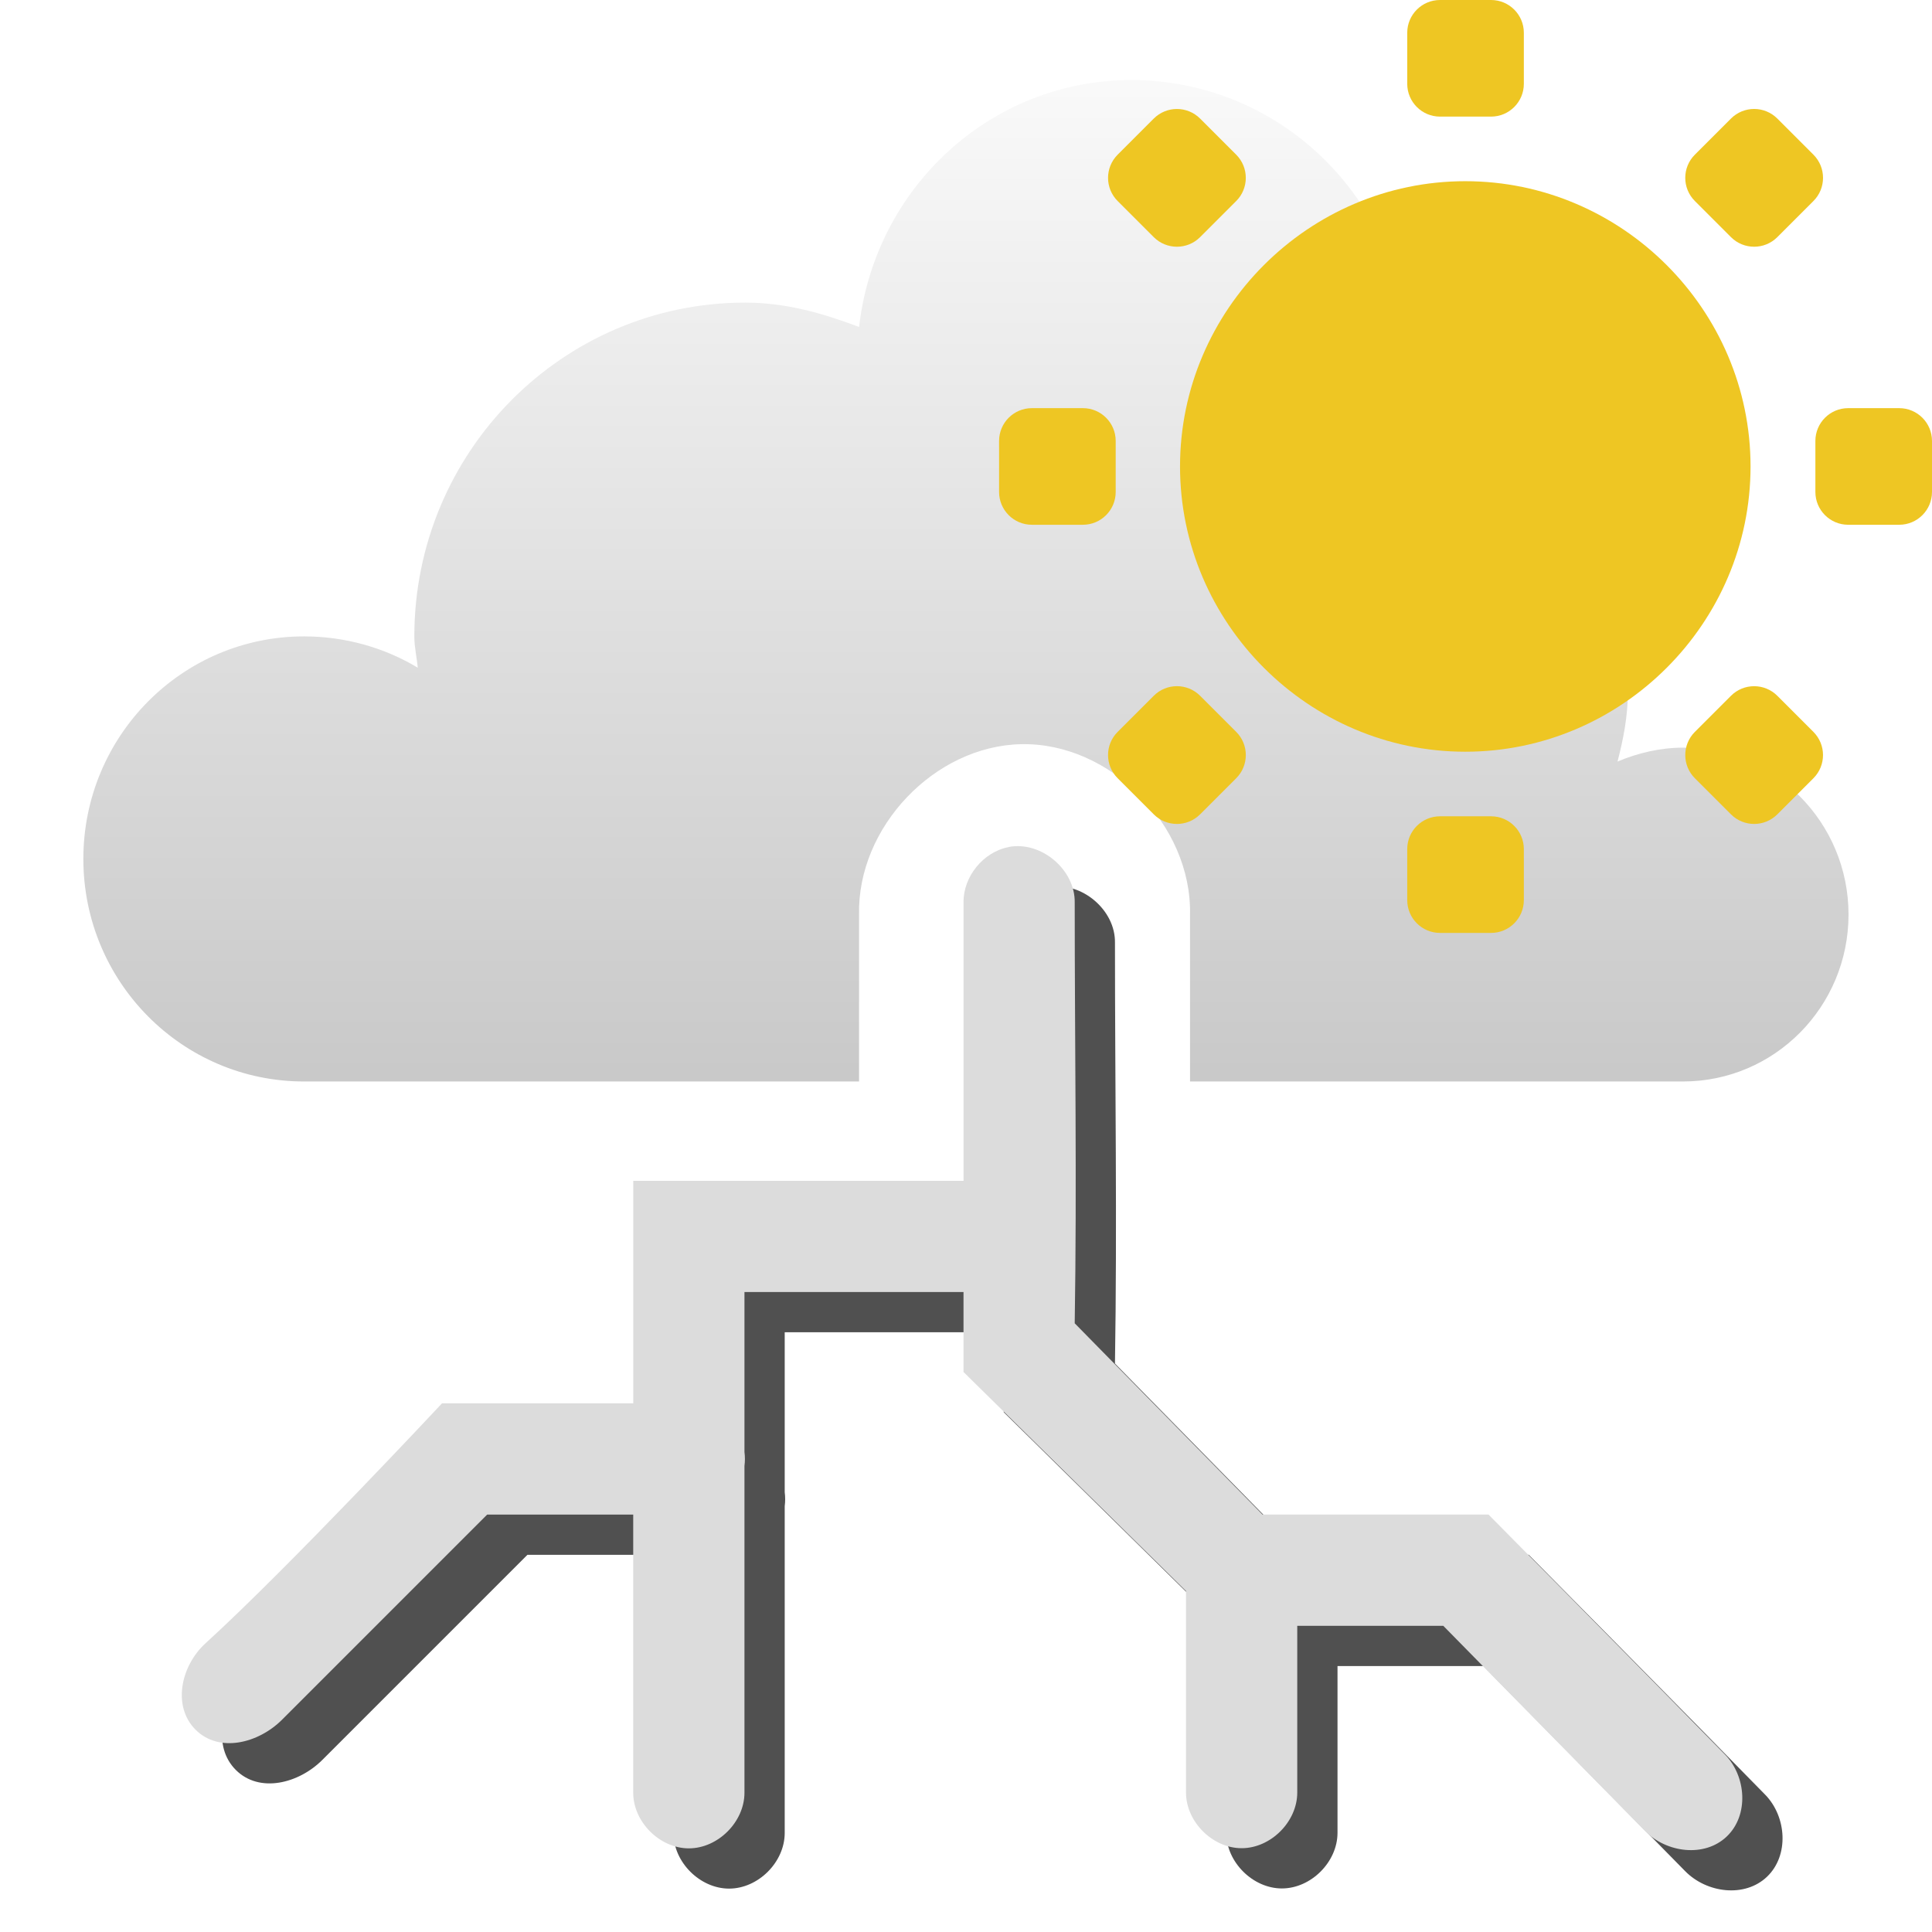
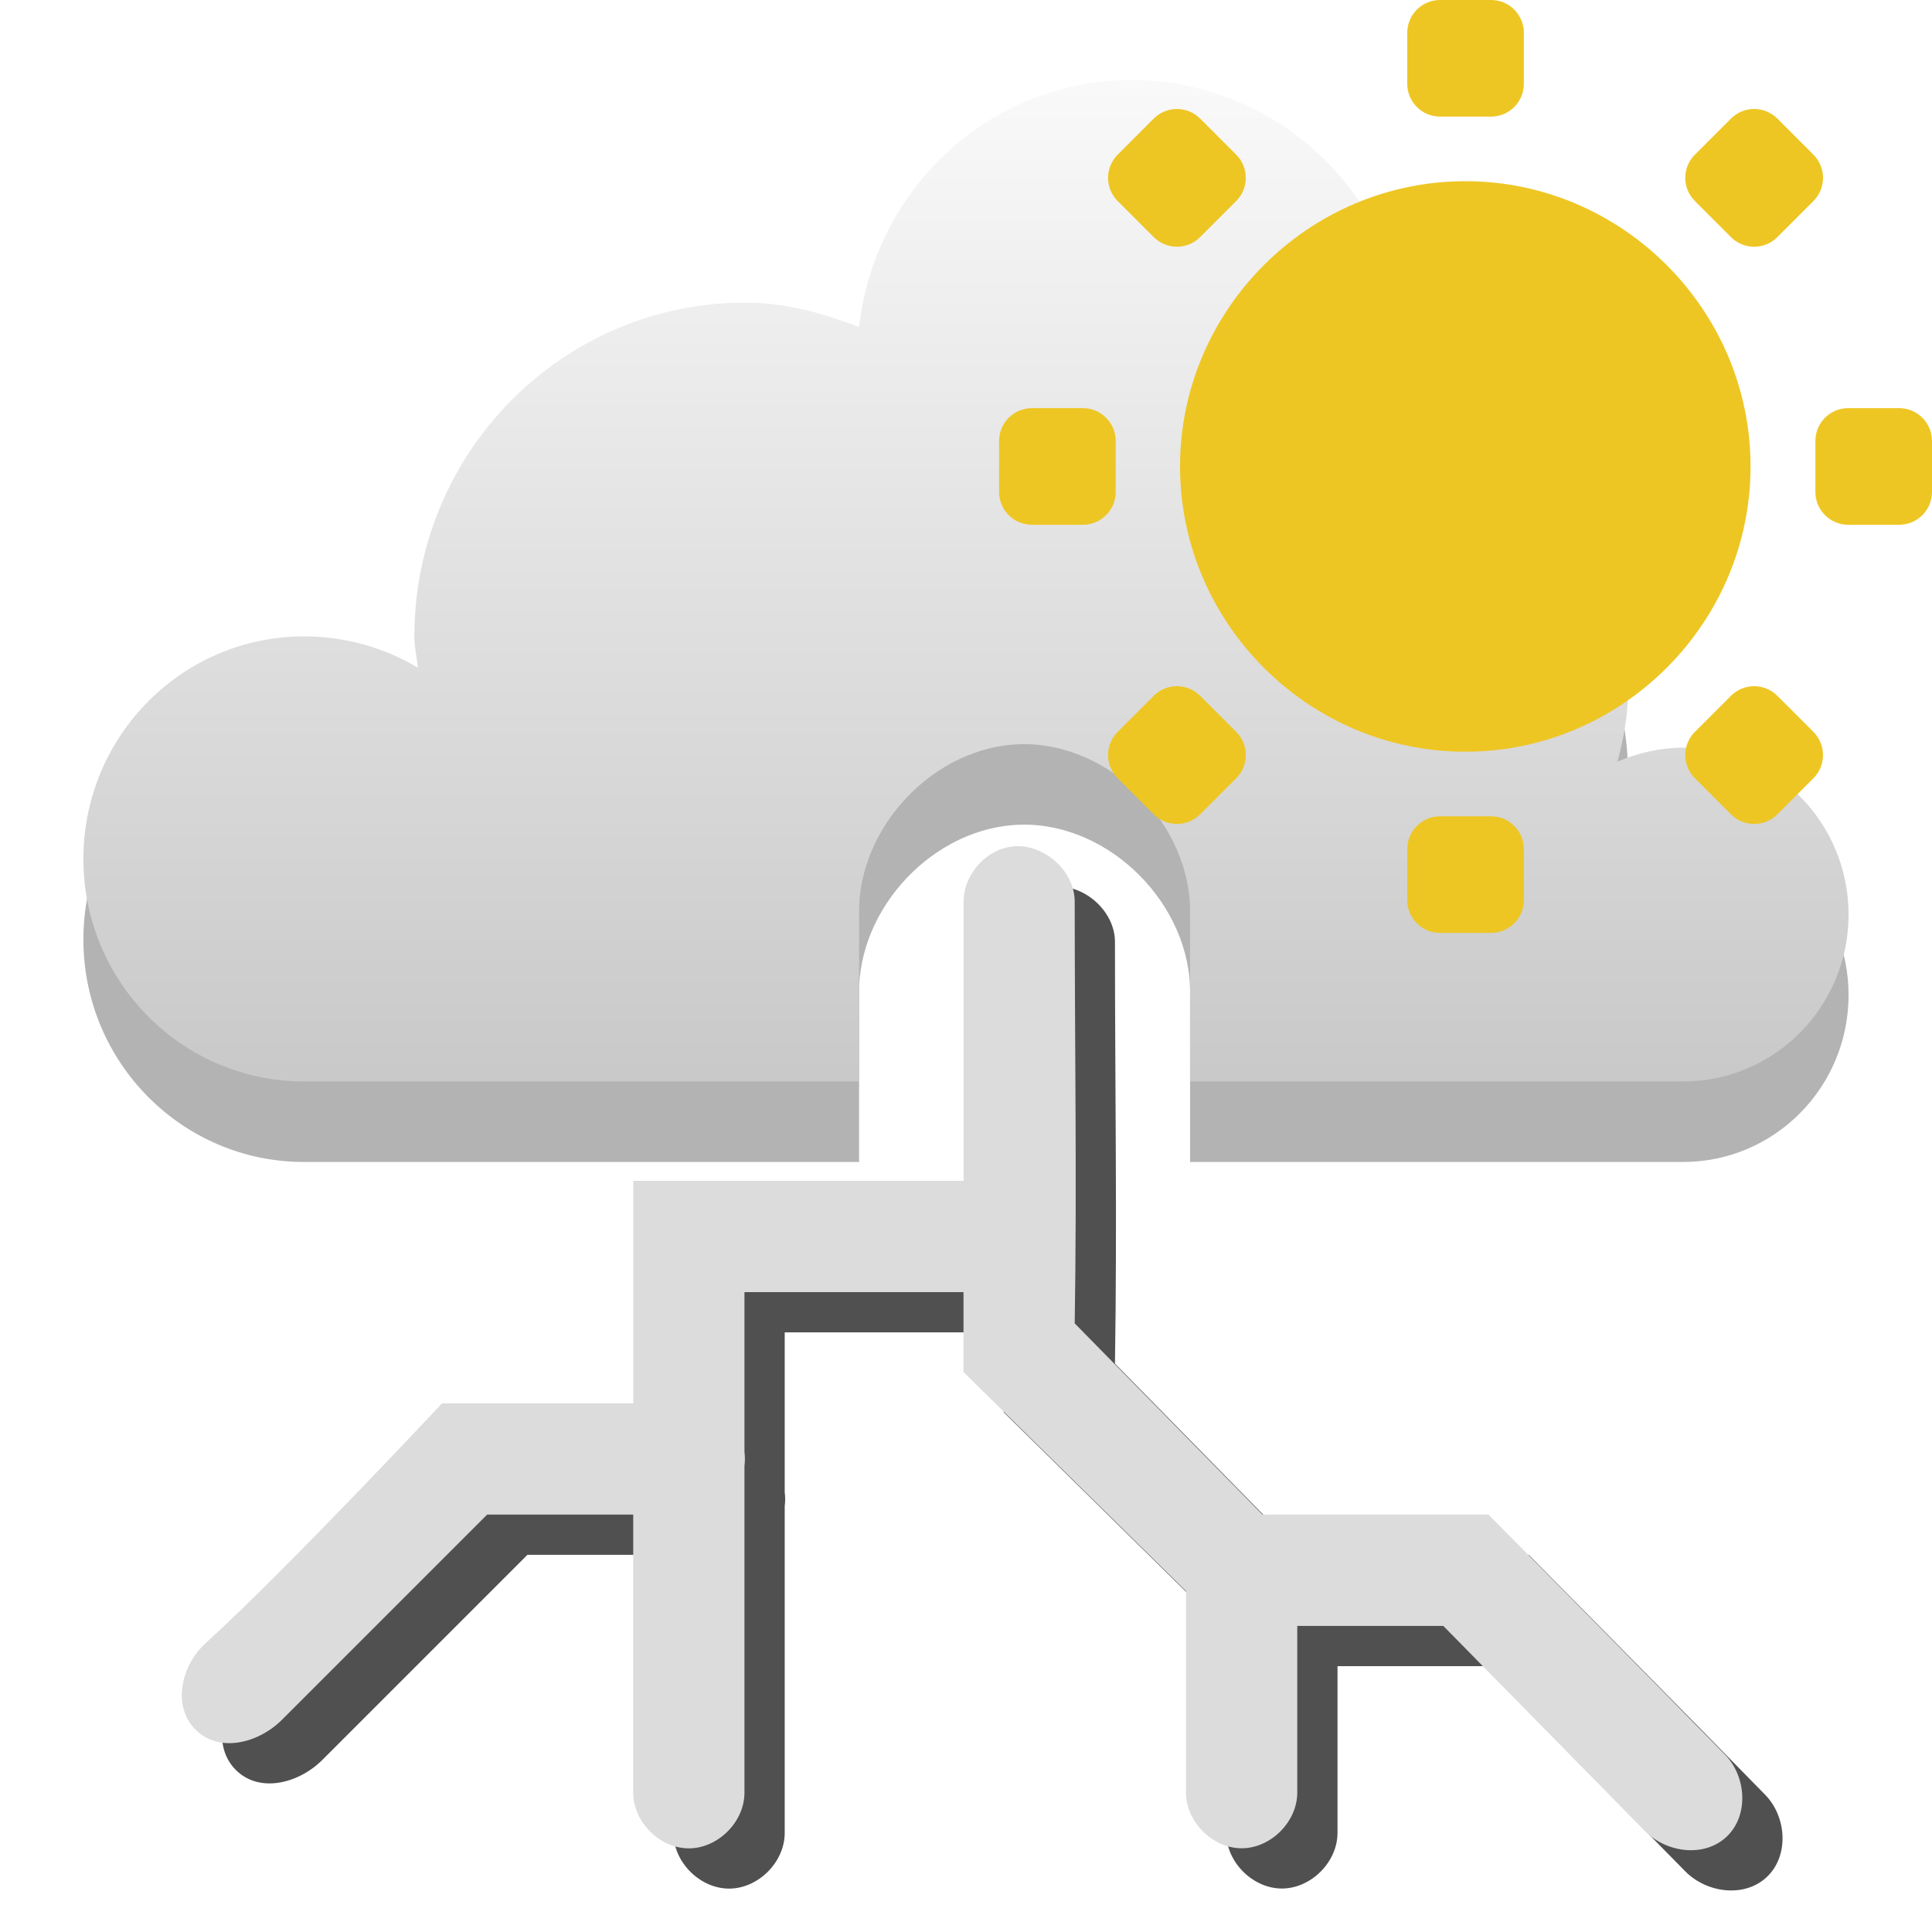
<svg xmlns="http://www.w3.org/2000/svg" xmlns:xlink="http://www.w3.org/1999/xlink" width="48" version="1.1" height="48">
  <defs id="defs7386">
    <linearGradient id="linearGradient3761">
      <stop offset="0" style="stop-color:#fff" id="stop3763" />
      <stop offset="1" style="stop-color:#bebebe" id="stop3765" />
    </linearGradient>
-     <linearGradient gradientTransform="matrix(2.764198,0,0,2.764198,-458.6304,-518.8144)" xlink:href="#linearGradient3761" id="linearGradient3767" y1="276" x1="271" y2="288" x2="271" gradientUnits="userSpaceOnUse" />
+     <linearGradient gradientTransform="matrix(2.764198,0,0,2.764198,-719.6304,-763.8144)" xlink:href="#linearGradient3761" id="linearGradient3767" y1="276" x1="271" y2="288" x2="271" gradientUnits="userSpaceOnUse" />
  </defs>
-   <g id="layer9" transform="translate(-261,-245)">
-     <g style="stroke:none;color:#000;line-height:normal">
-       <path style="font-family:Sans;text-transform:none;text-indent:0;text-align:start;text-decoration-line:none;stroke-width:.999;fill:#505050" id="path4214" d="m 287.062,267.045 c -0.634,0.12 -1.135,0.737 -1.123,1.382 v 6.91 h -8.206 v 5.528 h -4.751 c 0,0 -3.812,4.082 -5.874,5.96 -0.613,0.558 -0.835,1.563 -0.249,2.149 0.586,0.586 1.563,0.337 2.149,-0.249 l 5.096,-5.096 h 3.628 v 6.911 c 0,0.724 0.658,1.382 1.382,1.382 0.724,0 1.382,-0.658 1.382,-1.382 v -8.12 c 0.015,-0.115 0.015,-0.231 0,-0.346 v -3.974 h 5.442 v 1.987 l 5.528,5.442 v 5.01 c 0.002,0.723 0.66,1.379 1.382,1.379 0.723,0 1.38,-0.656 1.382,-1.379 v -4.146 h 3.628 l 5.01,5.096 c 0.536,0.545 1.481,0.666 2.034,0.137 0.552,-0.528 0.487,-1.491 -0.047,-2.038 -1.947,-1.994 -5.874,-5.96 -5.874,-5.96 h -5.615 l -4.665,-4.751 c 0.056,-3.487 0,-6.914 0,-10.452 0.016,-0.819 -0.837,-1.537 -1.641,-1.382 z " />
-       <path style="fill:url(#linearGradient3767);stroke-width:2.4" id="path5094-5-04-4-6-4-1-4" d="m 289.111,246.989 c -3.519,0 -6.377,2.69 -6.767,6.134 -0.896,-0.337 -1.814,-0.605 -2.827,-0.605 -4.541,0 -8.223,3.713 -8.223,8.293 0,0.271 0.061,0.513 0.085,0.778 -0.821,-0.495 -1.8,-0.778 -2.826,-0.778 -3.028,0 -5.482,2.475 -5.482,5.529 0,3.054 2.454,5.529 5.482,5.529 h 13.79 v -4.147 c -0.045,-2.171 1.873,-4.188 4.026,-4.233 2.21,-0.047 4.243,2.004 4.197,4.233 v 4.147 h 12.249 c 2.271,0 4.111,-1.857 4.111,-4.147 0,-2.29 -1.841,-4.147 -4.111,-4.147 -0.568,0 -1.136,0.136 -1.628,0.346 0.144,-0.558 0.257,-1.124 0.257,-1.728 0,-3.398 -2.449,-6.16 -5.653,-6.738 0.115,-0.501 0.171,-1.018 0.171,-1.555 0,-3.817 -3.068,-6.911 -6.852,-6.911 z " />
-       <path style="font-family:Sans;text-transform:none;text-indent:0;text-align:start;stroke-width:.999;fill:#dcdcdc" id="path1891-5-8-3" d="m 286.062,266.045 c -0.634,0.12 -1.135,0.737 -1.123,1.382 v 6.91 h -8.206 v 5.528 h -4.751 c 0,0 -3.812,4.082 -5.874,5.96 -0.613,0.558 -0.835,1.563 -0.249,2.149 0.586,0.586 1.563,0.337 2.149,-0.249 l 5.096,-5.096 h 3.628 v 6.911 c 0,0.724 0.658,1.382 1.382,1.382 0.724,0 1.382,-0.658 1.382,-1.382 v -8.12 c 0.015,-0.115 0.015,-0.231 0,-0.346 v -3.974 h 5.442 v 1.987 l 5.528,5.442 v 5.01 c 0.002,0.723 0.66,1.379 1.382,1.379 0.723,0 1.38,-0.656 1.382,-1.379 v -4.146 h 3.628 l 5.01,5.096 c 0.536,0.545 1.481,0.666 2.034,0.137 0.552,-0.528 0.487,-1.491 -0.047,-2.038 -1.947,-1.994 -5.874,-5.96 -5.874,-5.96 h -5.615 l -4.665,-4.751 c 0.056,-3.487 0,-6.914 0,-10.452 0.016,-0.819 -0.837,-1.537 -1.641,-1.382 z " />
-     </g>
-     <g id="g4245" transform="matrix(0.5267727,0,0,0.5267727,284.7684,243.9464)">
-       <g style="fill:#eec623" id="layer9-3" transform="translate(-81,-245)">
-         <g style="color:#bebebe;stroke:none">
-           <path style="font-family:Sans;text-transform:none;text-indent:0;text-align:start;text-decoration-line:none;stroke-width:2.21;line-height:normal" id="path7834-5" d="m 104.988,255.546 c -7.389,0 -13.454,6.065 -13.454,13.454 0,7.389 6.065,13.454 13.454,13.454 7.39,0 13.454,-6.065 13.454,-13.454 0,-7.389 -6.065,-13.454 -13.454,-13.454 z " />
-           <g style="stroke-width:2">
-             <rect width="5.5" x="83" y="266.25" rx="1.547" ry="1.547" height="5.5" id="rect4906-43-1" />
-             <rect width="5.5" x="121.5" y="266.25" rx="1.547" ry="1.547" height="5.5" id="rect4906-4-6-0" />
-             <rect width="5.5" x="247" y="-107.75" rx="1.547" height="5.5" ry="1.547" id="rect4107-3" transform="matrix(0,1,-1,0,0,0)" />
-             <rect width="5.5" x="285.5" y="-107.75" rx="1.547" height="5.5" ry="1.547" id="rect4109-5" transform="matrix(0,1,-1,0,0,0)" />
-             <g id="use4998-8-8-8" transform="matrix(-1.944544,1.944544,-1.944544,-1.944544,832.2593,650.1305)">
-               <rect width="2" x="81" y="284" rx="0.562" ry="0.562" height="2" id="rect4101-0" />
-               <rect width="2" x="95" y="284" rx="0.562" ry="0.562" height="2" id="rect4103-5" />
-             </g>
-             <rect width="5.5" x="242.458" y="113.216" rx="1.547" height="5.5" ry="1.547" id="rect4095-4" transform="matrix(0.7071068,0.7071068,-0.7071068,0.7071068,0,0)" />
-             <rect width="5.5" x="280.958" y="113.216" rx="1.547" height="5.5" ry="1.547" id="rect4097-9" transform="matrix(0.7071068,0.7071068,-0.7071068,0.7071068,0,0)" />
+   <g style="line-height:normal;color:#000">
+     <path style="opacity:.3" id="path869" d="m 28.111,3.989 c -3.519,0 -6.377,2.69 -6.767,6.134 C 20.449,9.785 19.53,9.518 18.518,9.518 c -4.541,0 -8.223,3.713 -8.223,8.293 0,0.271 0.061,0.513 0.085,0.778 -0.821,-0.495 -1.8,-0.778 -2.826,-0.778 -3.028,0 -5.482,2.475 -5.482,5.529 0,3.054 2.454,5.529 5.482,5.529 h 13.79 v -4.147 c -0.045,-2.171 1.873,-4.188 4.026,-4.233 2.21,-0.047 4.243,2.004 4.197,4.233 v 4.147 h 12.249 c 2.271,0 4.111,-1.857 4.111,-4.147 0,-2.29 -1.841,-4.147 -4.111,-4.147 -0.568,0 -1.136,0.136 -1.628,0.346 0.144,-0.558 0.257,-1.124 0.257,-1.728 0,-3.398 -2.449,-6.16 -5.653,-6.738 0.115,-0.501 0.171,-1.018 0.171,-1.555 0,-3.817 -3.068,-6.911 -6.852,-6.911 z" />
+     <path style="fill:#505050" id="path4214" d="m 26.062,22.045 c -0.634,0.12 -1.135,0.737 -1.123,1.382 v 6.91 h -8.206 v 5.528 h -4.751 c 0,0 -3.812,4.082 -5.874,5.96 -0.613,0.558 -0.835,1.563 -0.249,2.149 0.586,0.586 1.563,0.337 2.149,-0.249 l 5.096,-5.096 h 3.628 v 6.911 c 0,0.724 0.658,1.382 1.382,1.382 0.724,0 1.382,-0.658 1.382,-1.382 v -8.12 c 0.015,-0.115 0.015,-0.231 0,-0.346 V 33.102 h 5.442 v 1.987 l 5.528,5.442 v 5.01 c 0.002,0.723 0.66,1.379 1.382,1.379 0.723,0 1.38,-0.656 1.382,-1.379 v -4.146 h 3.628 l 5.01,5.096 c 0.536,0.545 1.481,0.666 2.034,0.137 0.552,-0.528 0.487,-1.491 -0.047,-2.038 -1.947,-1.994 -5.874,-5.96 -5.874,-5.96 h -5.615 l -4.665,-4.751 c 0.056,-3.487 0,-6.914 0,-10.452 0.016,-0.819 -0.837,-1.537 -1.641,-1.382 z" />
+     <path style="fill:url(#linearGradient3767)" id="path5094-5-04-4-6-4-1-4" d="m 28.111,1.989 c -3.519,0 -6.377,2.69 -6.767,6.134 C 20.449,7.785 19.53,7.518 18.518,7.518 c -4.541,0 -8.223,3.713 -8.223,8.293 0,0.271 0.061,0.513 0.085,0.778 -0.821,-0.495 -1.8,-0.778 -2.826,-0.778 -3.028,0 -5.482,2.475 -5.482,5.529 0,3.054 2.454,5.529 5.482,5.529 h 13.79 v -4.147 c -0.045,-2.171 1.873,-4.188 4.026,-4.233 2.21,-0.047 4.243,2.004 4.197,4.233 v 4.147 h 12.249 c 2.271,0 4.111,-1.857 4.111,-4.147 0,-2.29 -1.841,-4.147 -4.111,-4.147 -0.568,0 -1.136,0.136 -1.628,0.346 0.144,-0.558 0.257,-1.124 0.257,-1.728 0,-3.398 -2.449,-6.16 -5.653,-6.738 0.115,-0.501 0.171,-1.018 0.171,-1.555 0,-3.817 -3.068,-6.911 -6.852,-6.911 z" />
+     <path style="fill:#dcdcdc" id="path1891-5-8-3" d="m 25.062,21.045 c -0.634,0.12 -1.135,0.737 -1.123,1.382 v 6.91 h -8.206 v 5.528 h -4.751 c 0,0 -3.812,4.082 -5.874,5.96 -0.613,0.558 -0.835,1.563 -0.249,2.149 0.586,0.586 1.563,0.337 2.149,-0.249 l 5.096,-5.096 h 3.628 v 6.911 c 0,0.724 0.658,1.382 1.382,1.382 0.724,0 1.382,-0.658 1.382,-1.382 v -8.12 c 0.015,-0.115 0.015,-0.231 0,-0.346 V 32.102 h 5.442 v 1.987 l 5.528,5.442 v 5.01 c 0.002,0.723 0.66,1.379 1.382,1.379 0.723,0 1.38,-0.656 1.382,-1.379 v -4.146 h 3.628 l 5.01,5.096 c 0.536,0.545 1.481,0.666 2.034,0.137 0.552,-0.528 0.487,-1.491 -0.047,-2.038 -1.947,-1.994 -5.874,-5.96 -5.874,-5.96 h -5.615 l -4.665,-4.751 c 0.056,-3.487 0,-6.914 0,-10.452 0.016,-0.819 -0.837,-1.537 -1.641,-1.382 z" />
+   </g>
+   <g id="g4245" transform="matrix(0.5267727,0,0,0.5267727,23.76845,-1.05355)">
+     <g style="fill:#eec623" id="layer9-3" transform="translate(-81,-245)">
+       <g style="color:#bebebe" id="g24">
+         <path style="line-height:normal;stroke-width:2.21" id="path7834-5" d="m 104.988,255.546 c -7.389,0 -13.454,6.065 -13.454,13.454 0,7.389 6.065,13.454 13.454,13.454 7.39,0 13.454,-6.065 13.454,-13.454 0,-7.389 -6.065,-13.454 -13.454,-13.454 z" />
+         <g style="stroke-width:2" id="g22">
+           <rect width="5.5" x="83" y="266.25" rx="1.547" height="5.5" id="rect4906-43-1" />
+           <rect width="5.5" x="121.5" y="266.25" rx="1.547" height="5.5" id="rect4906-4-6-0" />
+           <rect width="5.5" x="247" y="-107.75" rx="1.547" height="5.5" id="rect4107-3" transform="rotate(90)" />
+           <rect width="5.5" x="285.5" y="-107.75" rx="1.547" height="5.5" id="rect4109-5" transform="rotate(90)" />
+           <g id="use4998-8-8-8" transform="matrix(-1.944544,1.944544,-1.944544,-1.944544,832.2593,650.1305)">
+             <rect width="2" x="81" y="284" rx="0.562" height="2" id="rect4101-0" />
+             <rect width="2" x="95" y="284" rx="0.562" height="2" id="rect4103-5" />
          </g>
+           <rect width="5.5" x="242.458" y="113.216" rx="1.547" height="5.5" id="rect4095-4" transform="rotate(45)" />
+           <rect width="5.5" x="280.958" y="113.216" rx="1.547" height="5.5" id="rect4097-9" transform="rotate(45)" />
        </g>
      </g>
    </g>
  </g>
</svg>
